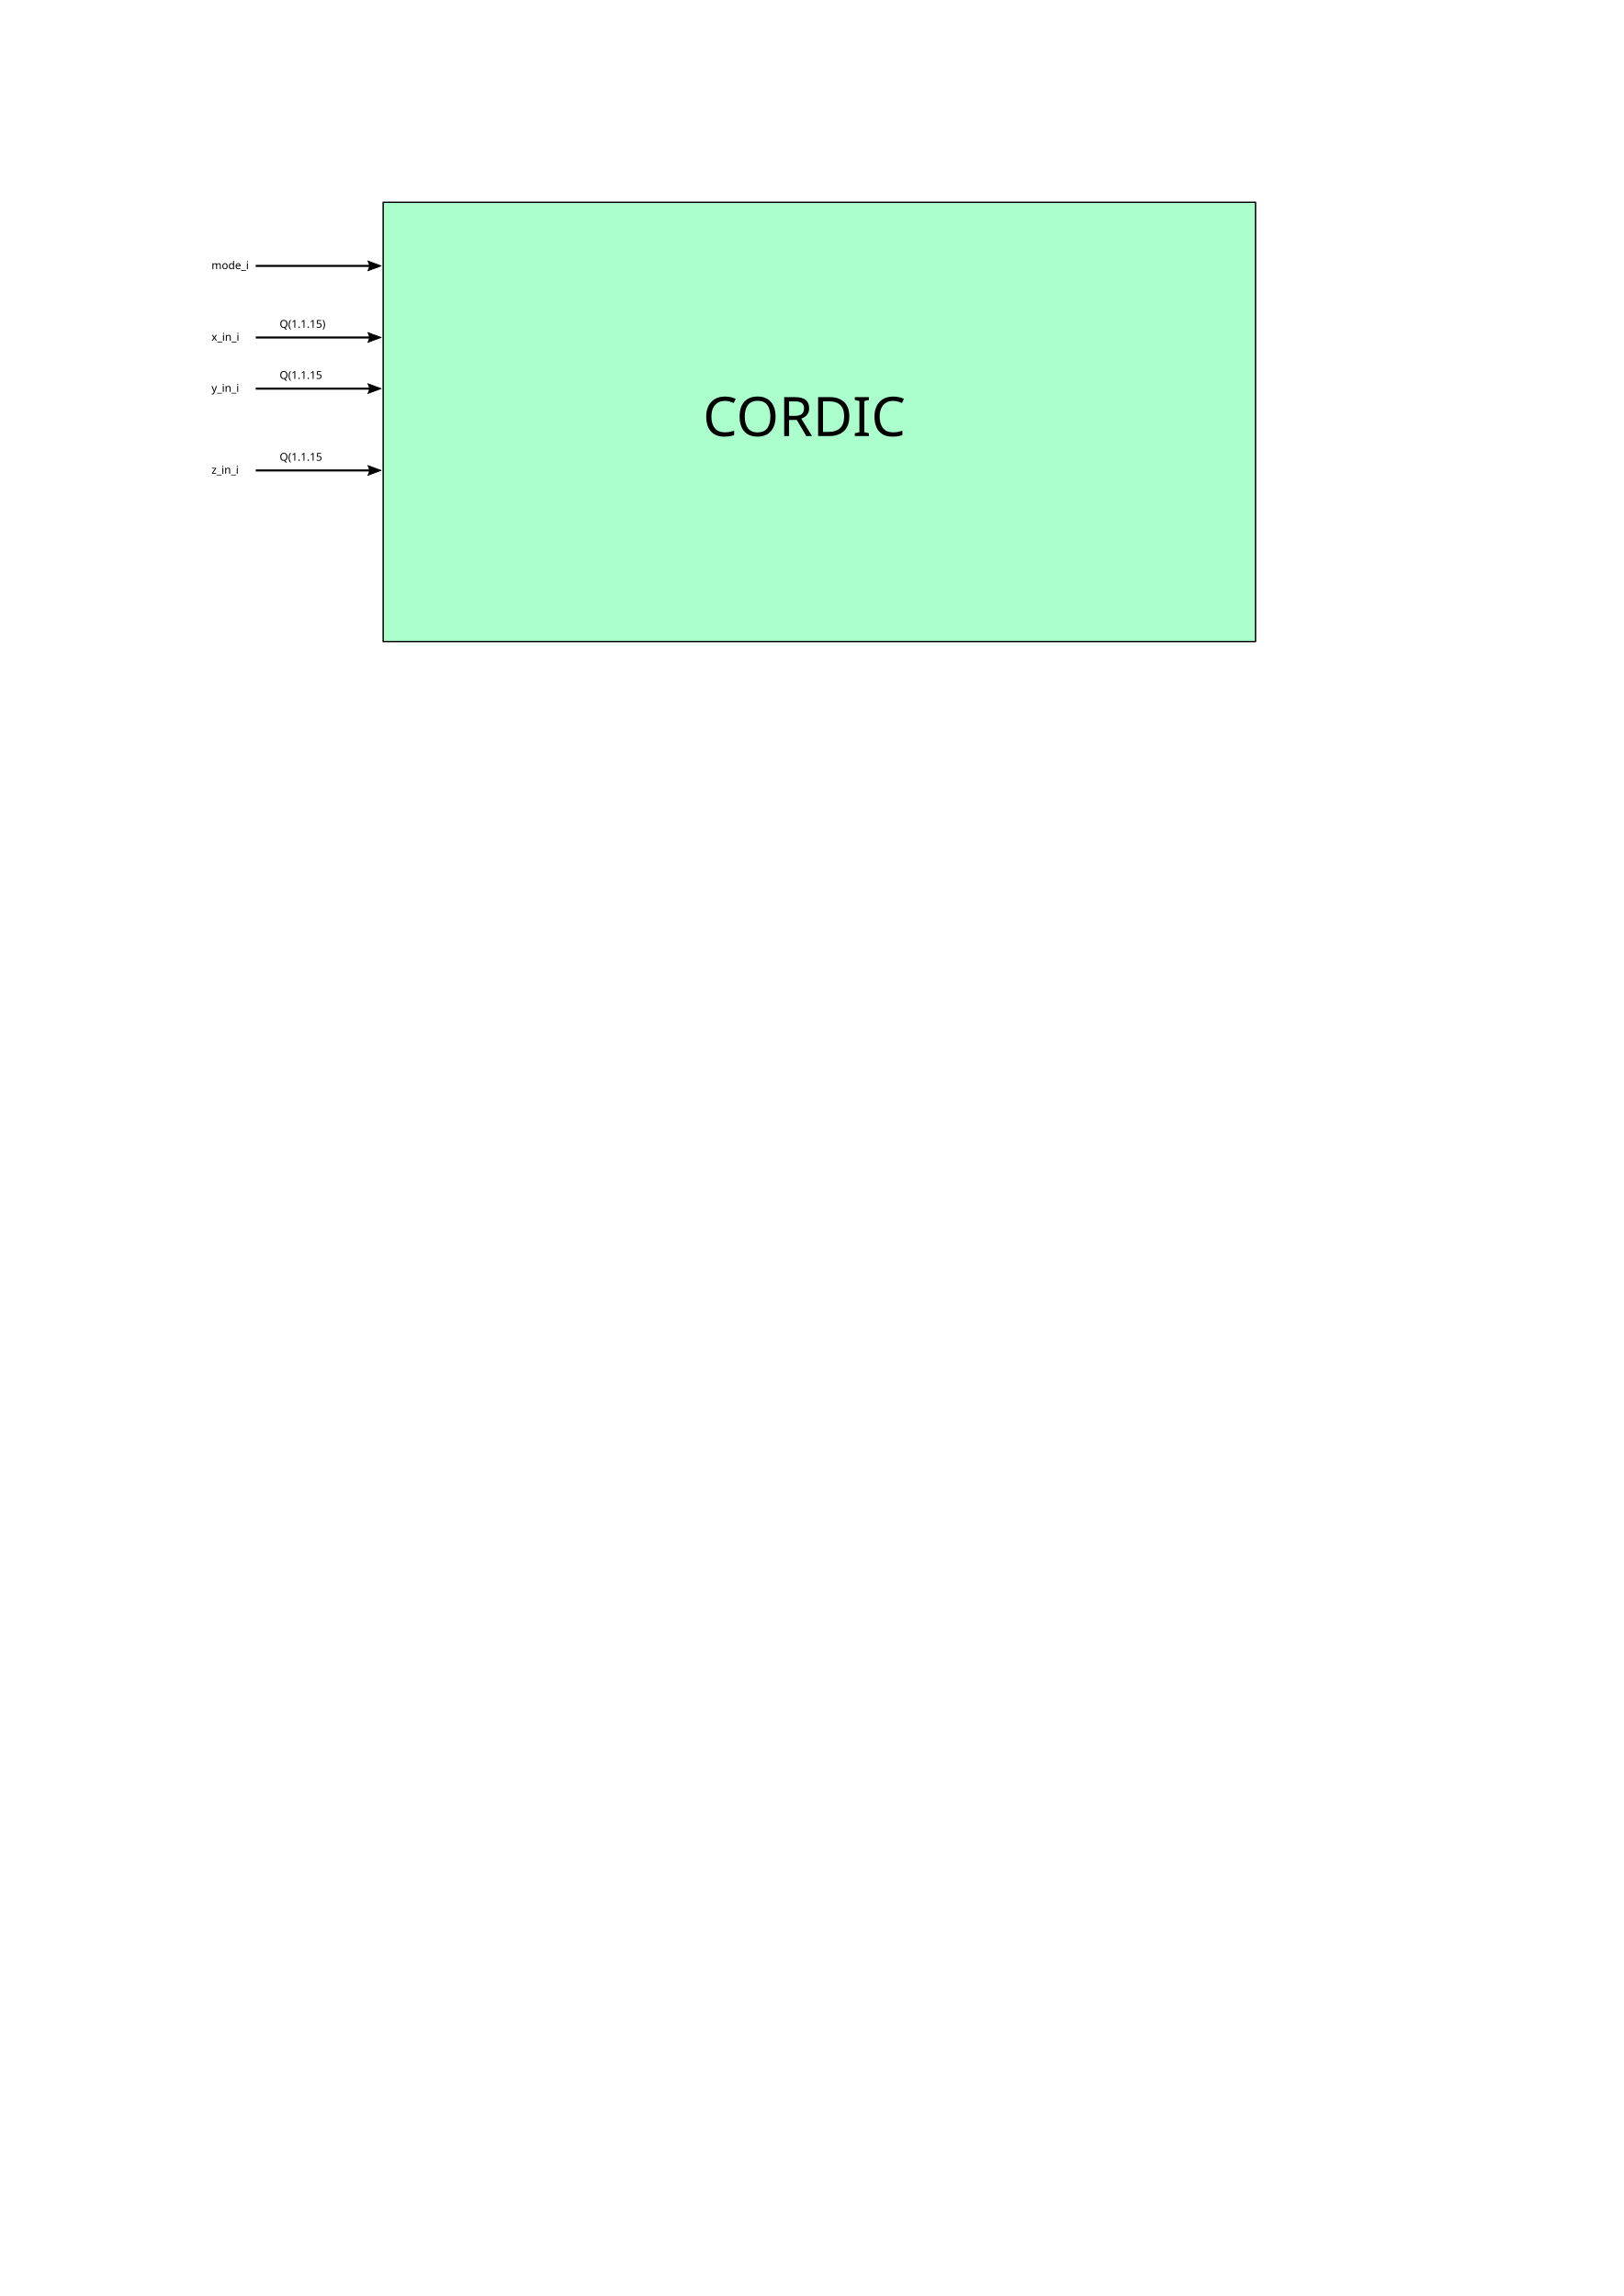
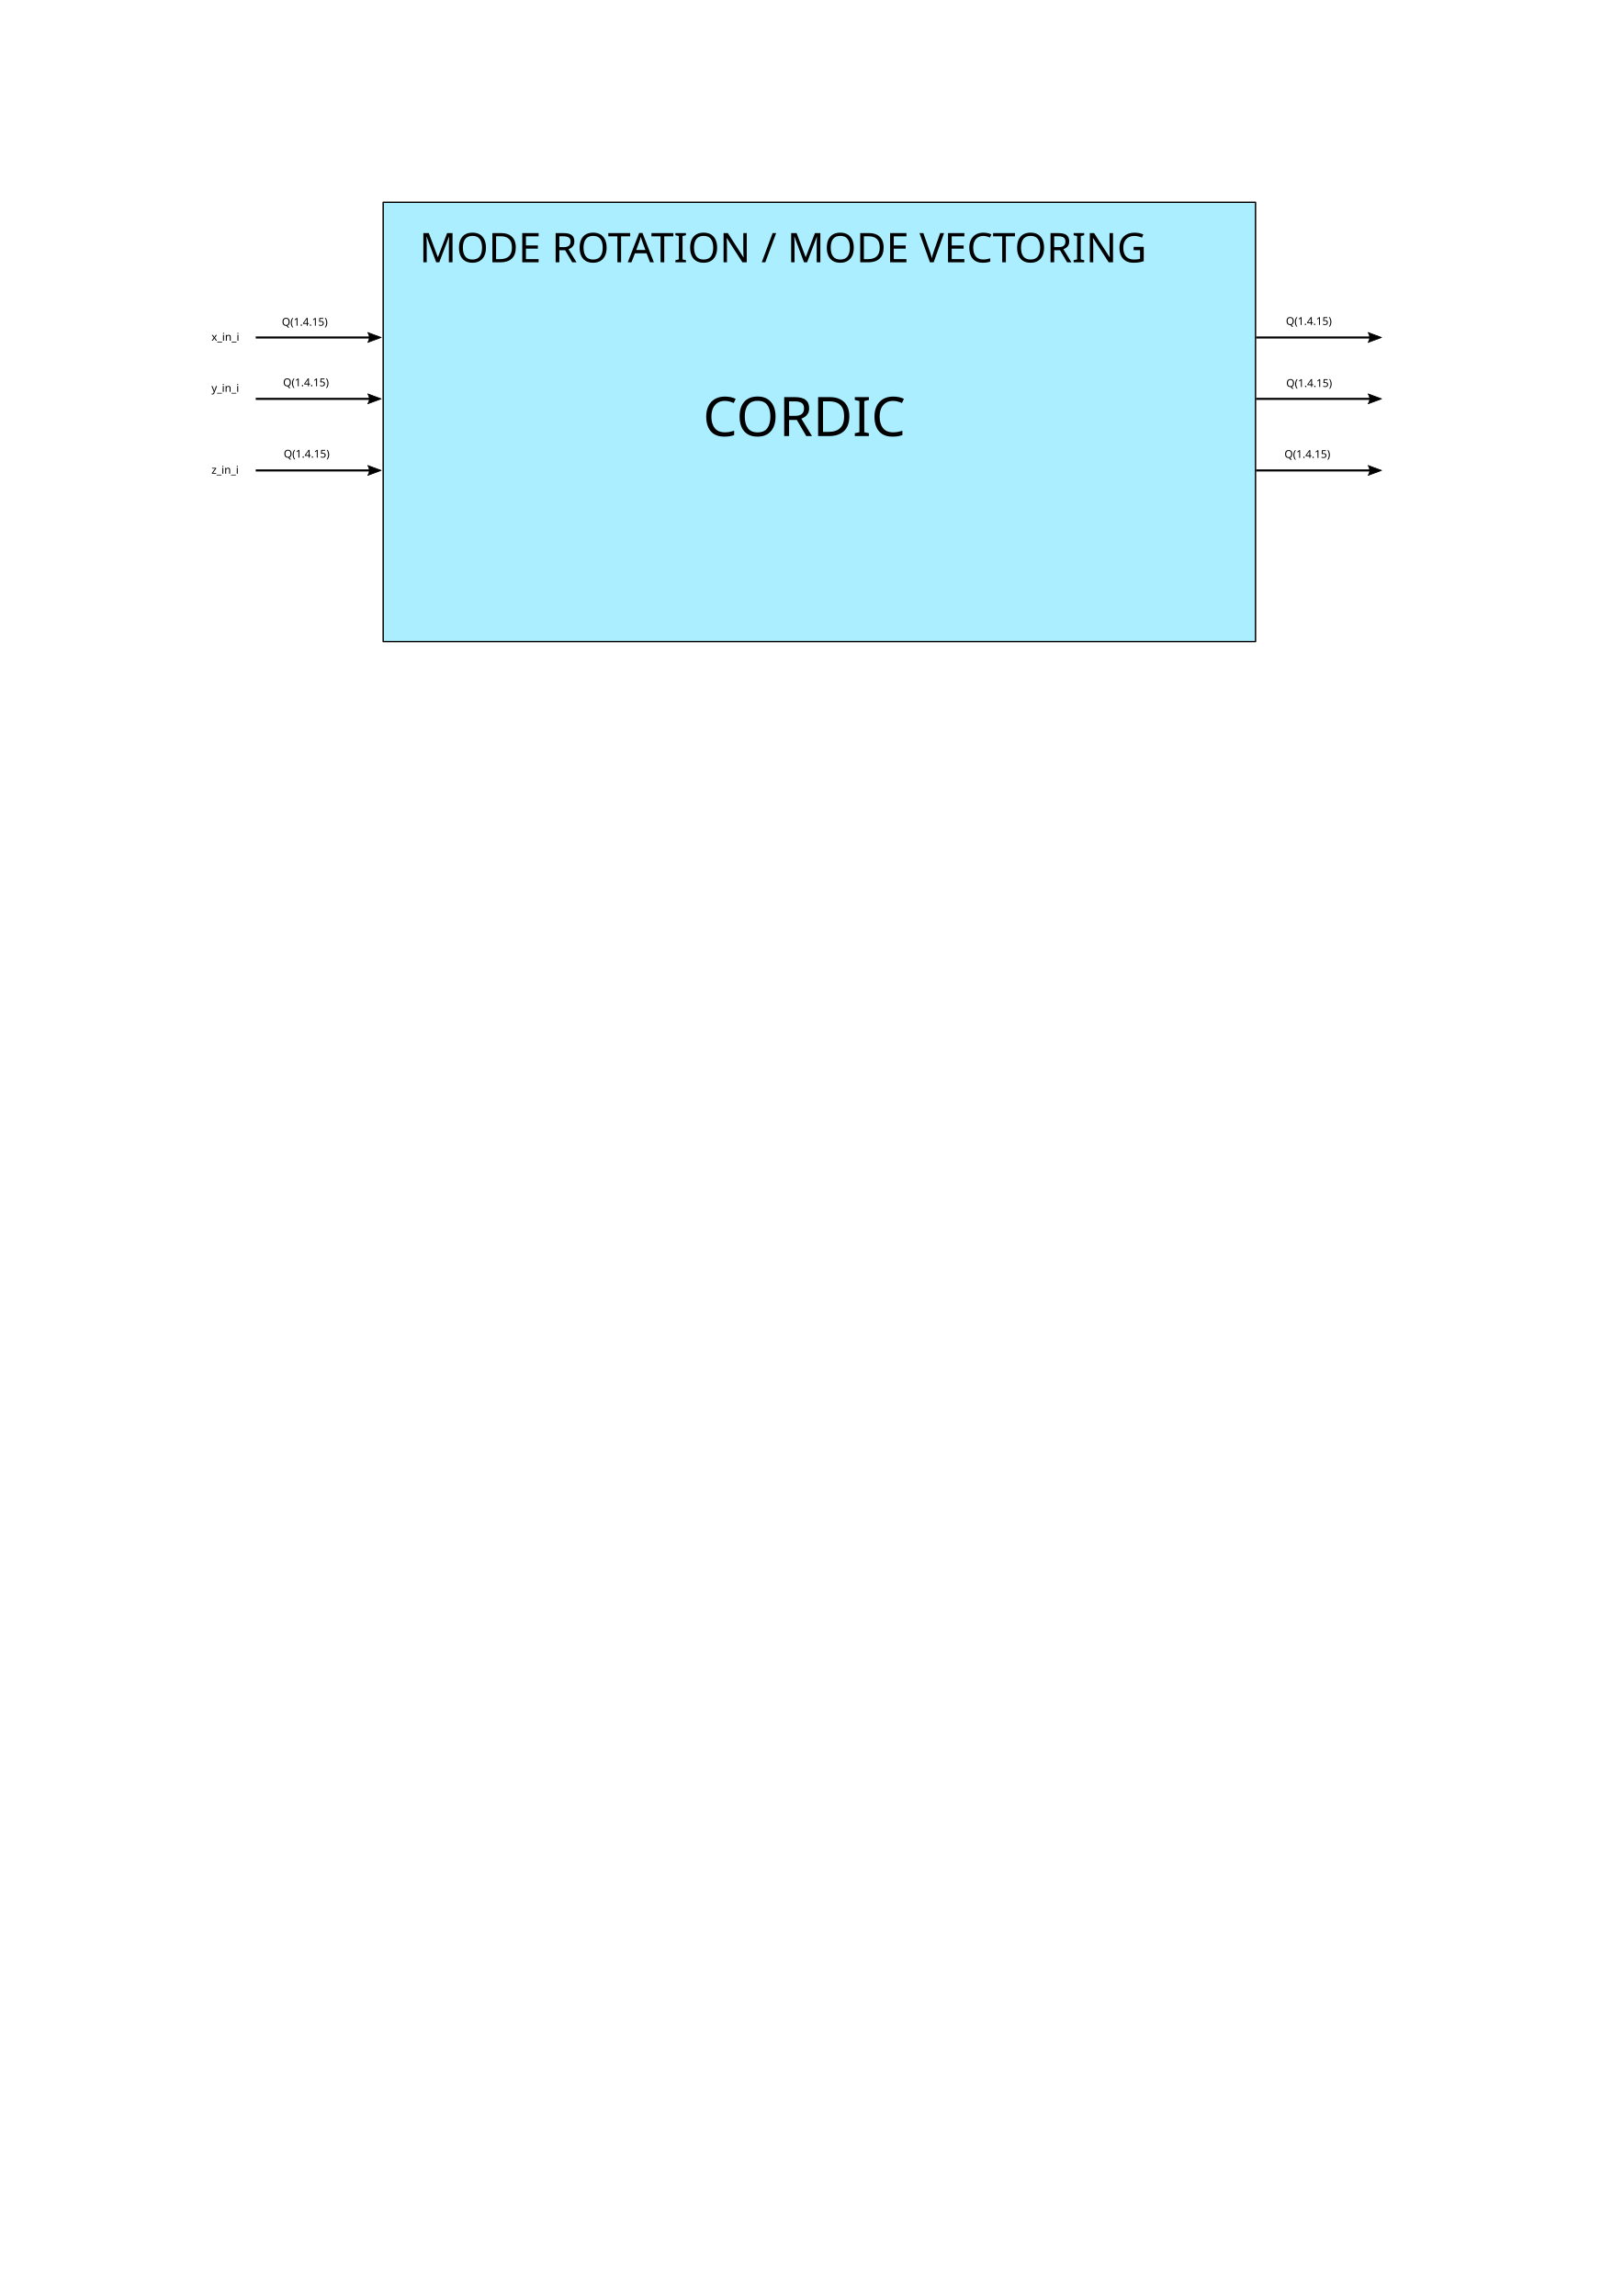
<svg xmlns="http://www.w3.org/2000/svg" width="210mm" height="297mm" viewBox="0 0 210 297" version="1.1" id="svg5">
  <defs id="defs2">
+     <rect x="480" y="160" width="163.64" height="11.648" id="rect17274" />
+     <rect x="205" y="110" width="410" height="35" id="rect12164" />
    <rect x="135" y="145" width="35" height="15" id="rect27499" />
    <rect x="130" y="115" width="50" height="10" id="rect16503" />
    <rect x="130" y="115" width="50" height="10" id="rect11547" />
    <marker style="overflow:visible;" id="Arrow2Mend" refX="0.0" refY="0.0" orient="auto">
      <path transform="scale(0.6) rotate(180) translate(0,0)" d="M 8.719,4.034 L -2.207,0.016 L 8.719,-4.002 C 6.973,-1.63 6.983,1.616 8.719,4.034 z " style="stroke:context-stroke;fill-rule:evenodd;fill:context-stroke;stroke-width:0.625;stroke-linejoin:round;" id="path5848" />
    </marker>
    <marker style="overflow:visible;" id="Arrow1Lend" refX="0.0" refY="0.0" orient="auto">
      <path transform="scale(0.8) rotate(180) translate(12.5,0)" style="fill-rule:evenodd;fill:context-stroke;stroke:context-stroke;stroke-width:1.0pt;" d="M 0.0,0.0 L 5.0,-5.0 L -12.5,0.0 L 5.0,5.0 L 0.0,0.0 z " id="path5824" />
    </marker>
    <rect x="347.606" y="169.45" width="150.696" height="95.776" id="rect3917" />
    <marker style="overflow:visible" id="Arrow2Mend-6" refX="0" refY="0" orient="auto">
      <path transform="scale(-0.6)" d="M 8.719,4.034 -2.207,0.016 8.719,-4.002 c -1.745,2.372 -1.735,5.617 -6e-7,8.035 z" style="fill:context-stroke;fill-rule:evenodd;stroke:context-stroke;stroke-width:0.625;stroke-linejoin:round" id="path5848-9" />
    </marker>
    <rect x="130" y="115" width="50" height="10" id="rect16503-1" />
    <marker style="overflow:visible" id="Arrow2Mend-2" refX="0" refY="0" orient="auto">
      <path transform="scale(-0.6)" d="M 8.719,4.034 -2.207,0.016 8.719,-4.002 c -1.745,2.372 -1.735,5.617 -6e-7,8.035 z" style="fill:context-stroke;fill-rule:evenodd;stroke:context-stroke;stroke-width:0.625;stroke-linejoin:round" id="path5848-6" />
    </marker>
    <rect x="130" y="115" width="50" height="10" id="rect16503-5" />
    <marker style="overflow:visible" id="Arrow2Mend-68" refX="0" refY="0" orient="auto">
      <path transform="scale(-0.6)" d="M 8.719,4.034 -2.207,0.016 8.719,-4.002 c -1.745,2.372 -1.735,5.617 -6e-7,8.035 z" style="fill:context-stroke;fill-rule:evenodd;stroke:context-stroke;stroke-width:0.625;stroke-linejoin:round" id="path5848-4" />
    </marker>
    <rect x="130" y="115" width="50" height="10" id="rect16503-9" />
    <rect x="135" y="145" width="35" height="15" id="rect27499-9" />
    <rect x="135" y="145" width="35" height="15" id="rect27499-8" />
+     <marker style="overflow:visible" id="Arrow2Mend-6-8" refX="0" refY="0" orient="auto">
+       <path transform="scale(-0.6)" d="M 8.719,4.034 -2.207,0.016 8.719,-4.002 c -1.745,2.372 -1.735,5.617 -6e-7,8.035 z" style="fill:context-stroke;fill-rule:evenodd;stroke:context-stroke;stroke-width:0.625;stroke-linejoin:round" id="path5848-9-8" />
+     </marker>
+     <marker style="overflow:visible" id="Arrow2Mend-6-2" refX="0" refY="0" orient="auto">
+       <path transform="scale(-0.6)" d="M 8.719,4.034 -2.207,0.016 8.719,-4.002 c -1.745,2.372 -1.735,5.617 -6e-7,8.035 z" style="fill:context-stroke;fill-rule:evenodd;stroke:context-stroke;stroke-width:0.625;stroke-linejoin:round" id="path5848-9-7" />
+     </marker>
+     <marker style="overflow:visible" id="Arrow2Mend-6-0" refX="0" refY="0" orient="auto">
+       <path transform="scale(-0.6)" d="M 8.719,4.034 -2.207,0.016 8.719,-4.002 c -1.745,2.372 -1.735,5.617 -6e-7,8.035 z" style="fill:context-stroke;fill-rule:evenodd;stroke:context-stroke;stroke-width:0.625;stroke-linejoin:round" id="path5848-9-6" />
+     </marker>
+     <rect x="135" y="145" width="35" height="15" id="rect27499-4" />
+     <rect x="135" y="145" width="35" height="15" id="rect27499-46" />
+     <rect x="135" y="145" width="35" height="15" id="rect27499-43" />
  </defs>
  <g id="layer1">
-     <rect style="fill:#aaffcc;stroke:#000000;stroke-width:0.18;stroke-linejoin:round" id="rect1039" width="112.824" height="56.827" x="49.558" y="26.167" />
+     <rect style="fill:#aaeeff;stroke:#000000;stroke-width:0.18;stroke-linejoin:round" id="rect1039" width="112.824" height="56.827" x="49.558" y="26.167" />
+     <path style="fill:none;stroke:#000000;stroke-width:0.265;stroke-linecap:butt;stroke-linejoin:miter;stroke-miterlimit:4;stroke-dasharray:none;stroke-opacity:1;marker-end:url(#Arrow2Mend-6-2)" d="m 162.454,51.594 h 15.875 v 0" id="path5739-0-0" />
+     <path style="fill:none;stroke:#000000;stroke-width:0.265;stroke-linecap:butt;stroke-linejoin:miter;stroke-miterlimit:4;stroke-dasharray:none;stroke-opacity:1;marker-end:url(#Arrow2Mend-6-0)" d="m 162.454,60.854 h 15.875 v 0" id="path5739-0-7" />
    <text xml:space="preserve" transform="matrix(0.2645833,0,0,0.2645833,-1.063246,5.139022)" id="text3915" style="font-size:26.667px;line-height:1.25;font-family:sans-serif;white-space:pre;shape-inside:url(#rect3917)">
-       <tspan x="347.605" y="193.778" id="tspan4465">CORDIC</tspan>
+       <tspan x="347.605" y="193.778" id="tspan20181">CORDIC</tspan>
    </text>
-     <path style="fill:none;stroke:#000000;stroke-width:0.265;stroke-linecap:butt;stroke-linejoin:miter;stroke-opacity:1;stroke-miterlimit:4;stroke-dasharray:none;marker-end:url(#Arrow2Mend)" d="m 33.073,34.396 h 15.875 v 0" id="path5739" />
    <text xml:space="preserve" transform="scale(0.2645833)" id="text11545" style="line-height:1.25;font-family:sans-serif;font-size:5.333px;white-space:pre;shape-inside:url(#rect11547)" />
-     <text xml:space="preserve" transform="matrix(0.2645833,0,0,0.2645833,-7.044004,3.101134)" id="text16501" style="font-size:5.333px;line-height:1.25;font-family:sans-serif;white-space:pre;shape-inside:url(#rect16503)">
-       <tspan x="130" y="119.866" id="tspan4467">mode_i</tspan>
+     <path style="fill:none;stroke:#000000;stroke-width:0.265;stroke-linecap:butt;stroke-linejoin:miter;stroke-miterlimit:4;stroke-dasharray:none;stroke-opacity:1;marker-end:url(#Arrow2Mend-6)" d="m 33.073,43.656 h 15.875 v 0" id="path5739-0" />
+     <path style="fill:none;stroke:#000000;stroke-width:0.265;stroke-linecap:butt;stroke-linejoin:miter;stroke-miterlimit:4;stroke-dasharray:none;stroke-opacity:1;marker-end:url(#Arrow2Mend-6-8)" d="m 162.454,43.656 h 15.875 v 0" id="path5739-0-1" />
+     <text xml:space="preserve" transform="matrix(0.2645833,0,0,0.2645833,-7.044002,12.36155)" id="text16501-3" style="font-size:5.333px;line-height:1.25;font-family:sans-serif;white-space:pre;shape-inside:url(#rect16503-1)">
+       <tspan x="130" y="119.866" id="tspan20183">x_in_i</tspan>
    </text>
-     <path style="fill:none;stroke:#000000;stroke-width:0.265;stroke-linecap:butt;stroke-linejoin:miter;stroke-miterlimit:4;stroke-dasharray:none;stroke-opacity:1;marker-end:url(#Arrow2Mend-6)" d="m 33.073,43.656 h 15.875 v 0" id="path5739-0" />
-     <text xml:space="preserve" transform="matrix(0.2645833,0,0,0.2645833,-7.044002,12.36155)" id="text16501-3" style="font-size:5.333px;line-height:1.25;font-family:sans-serif;white-space:pre;shape-inside:url(#rect16503-1)">
-       <tspan x="130" y="119.866" id="tspan4469">x_in_i</tspan>
-     </text>
-     <path style="fill:none;stroke:#000000;stroke-width:0.265;stroke-linecap:butt;stroke-linejoin:miter;stroke-miterlimit:4;stroke-dasharray:none;stroke-opacity:1;marker-end:url(#Arrow2Mend-2)" d="m 33.073,50.271 h 15.875 v 0" id="path5739-5" />
+     <path style="fill:none;stroke:#000000;stroke-width:0.265;stroke-linecap:butt;stroke-linejoin:miter;stroke-miterlimit:4;stroke-dasharray:none;stroke-opacity:1;marker-end:url(#Arrow2Mend-2)" d="m 33.073,51.594 h 15.875 v 0" id="path5739-5" />
    <text xml:space="preserve" transform="matrix(0.2645833,0,0,0.2645833,-7.044003,18.97613)" id="text16501-8" style="font-size:5.333px;line-height:1.25;font-family:sans-serif;white-space:pre;shape-inside:url(#rect16503-5)">
-       <tspan x="130" y="119.866" id="tspan4471">y_in_i</tspan>
+       <tspan x="130" y="119.866" id="tspan20185">y_in_i</tspan>
    </text>
    <path style="fill:none;stroke:#000000;stroke-width:0.265;stroke-linecap:butt;stroke-linejoin:miter;stroke-miterlimit:4;stroke-dasharray:none;stroke-opacity:1;marker-end:url(#Arrow2Mend-68)" d="m 33.073,60.854 h 15.875 v 0" id="path5739-8" />
    <text xml:space="preserve" transform="matrix(0.2645833,0,0,0.2645833,-7.044004,29.55947)" id="text16501-2" style="font-size:5.333px;line-height:1.25;font-family:sans-serif;white-space:pre;shape-inside:url(#rect16503-9)">
-       <tspan x="130" y="119.866" id="tspan4473">z_in_i</tspan>
+       <tspan x="130" y="119.866" id="tspan20187">z_in_i</tspan>
    </text>
-     <text xml:space="preserve" transform="matrix(0.2645833,0,0,0.2645833,0.4430191,2.746718)" id="text27497" style="font-size:5.333px;line-height:1.25;font-family:sans-serif;white-space:pre;shape-inside:url(#rect27499)">
-       <tspan x="135" y="149.866" id="tspan4475">Q(1.1.15)</tspan>
+     <text xml:space="preserve" transform="matrix(0.2645833,0,0,0.2645833,0.7309815,2.480907)" id="text27497" style="font-size:5.333px;line-height:1.25;font-family:sans-serif;white-space:pre;shape-inside:url(#rect27499)">
+       <tspan x="135" y="149.866" id="tspan20189">Q(1.4.15)</tspan>
    </text>
-     <text xml:space="preserve" transform="matrix(0.2645833,0,0,0.2645833,0.4430191,9.361301)" id="text27497-7" style="font-size:5.333px;line-height:1.25;font-family:sans-serif;white-space:pre;shape-inside:url(#rect27499-9)">
-       <tspan x="135" y="149.866" id="tspan4477">Q(1.1.15</tspan>
+     <text xml:space="preserve" transform="matrix(0.2645833,0,0,0.2645833,130.6286,10.40228)" id="text27497-3" style="font-size:5.333px;line-height:1.25;font-family:sans-serif;white-space:pre;shape-inside:url(#rect27499-4)">
+       <tspan x="135" y="149.866" id="tspan20191">Q(1.4.15)</tspan>
    </text>
-     <text xml:space="preserve" transform="matrix(0.2645833,0,0,0.2645833,0.4430191,19.94463)" id="text27497-5" style="font-size:5.333px;line-height:1.25;font-family:sans-serif;white-space:pre;shape-inside:url(#rect27499-8)">
-       <tspan x="135" y="149.866" id="tspan4479">Q(1.1.15</tspan>
+     <text xml:space="preserve" transform="matrix(0.2645833,0,0,0.2645833,130.4021,19.58438)" id="text27497-8" style="font-size:5.333px;line-height:1.25;font-family:sans-serif;white-space:pre;shape-inside:url(#rect27499-46)">
+       <tspan x="135" y="149.866" id="tspan20193">Q(1.4.15)</tspan>
    </text>
+     <text xml:space="preserve" transform="matrix(0.2645833,0,0,0.2645833,130.594,2.379579)" id="text27497-54" style="font-size:5.333px;line-height:1.25;font-family:sans-serif;white-space:pre;shape-inside:url(#rect27499-43)">
+       <tspan x="135" y="149.866" id="tspan20195">Q(1.4.15)</tspan>
+     </text>
+     <text xml:space="preserve" transform="matrix(0.2645833,0,0,0.2645833,0.8860381,10.31379)" id="text27497-7" style="font-size:5.333px;line-height:1.25;font-family:sans-serif;white-space:pre;shape-inside:url(#rect27499-9)">
+       <tspan x="135" y="149.866" id="tspan20197">Q(1.4.15)</tspan>
+     </text>
+     <text xml:space="preserve" transform="matrix(0.2645833,0,0,0.2645833,0.9746419,19.54592)" id="text27497-5" style="font-size:5.333px;line-height:1.25;font-family:sans-serif;white-space:pre;shape-inside:url(#rect27499-8)">
+       <tspan x="135" y="149.866" id="tspan20199">Q(1.4.15)</tspan>
+     </text>
+     <text xml:space="preserve" transform="scale(0.2645833)" id="text12162" style="font-size:20px;line-height:1.25;font-family:sans-serif;white-space:pre;shape-inside:url(#rect12164)">
+       <tspan x="205" y="128.247" id="tspan20201">MODE ROTATION / MODE VECTORING</tspan>
+     </text>
+     <text xml:space="preserve" transform="scale(0.2645833)" id="text17272" style="line-height:1.25;font-family:sans-serif;font-size:5.333px;white-space:pre;shape-inside:url(#rect17274)" />
  </g>
</svg>
